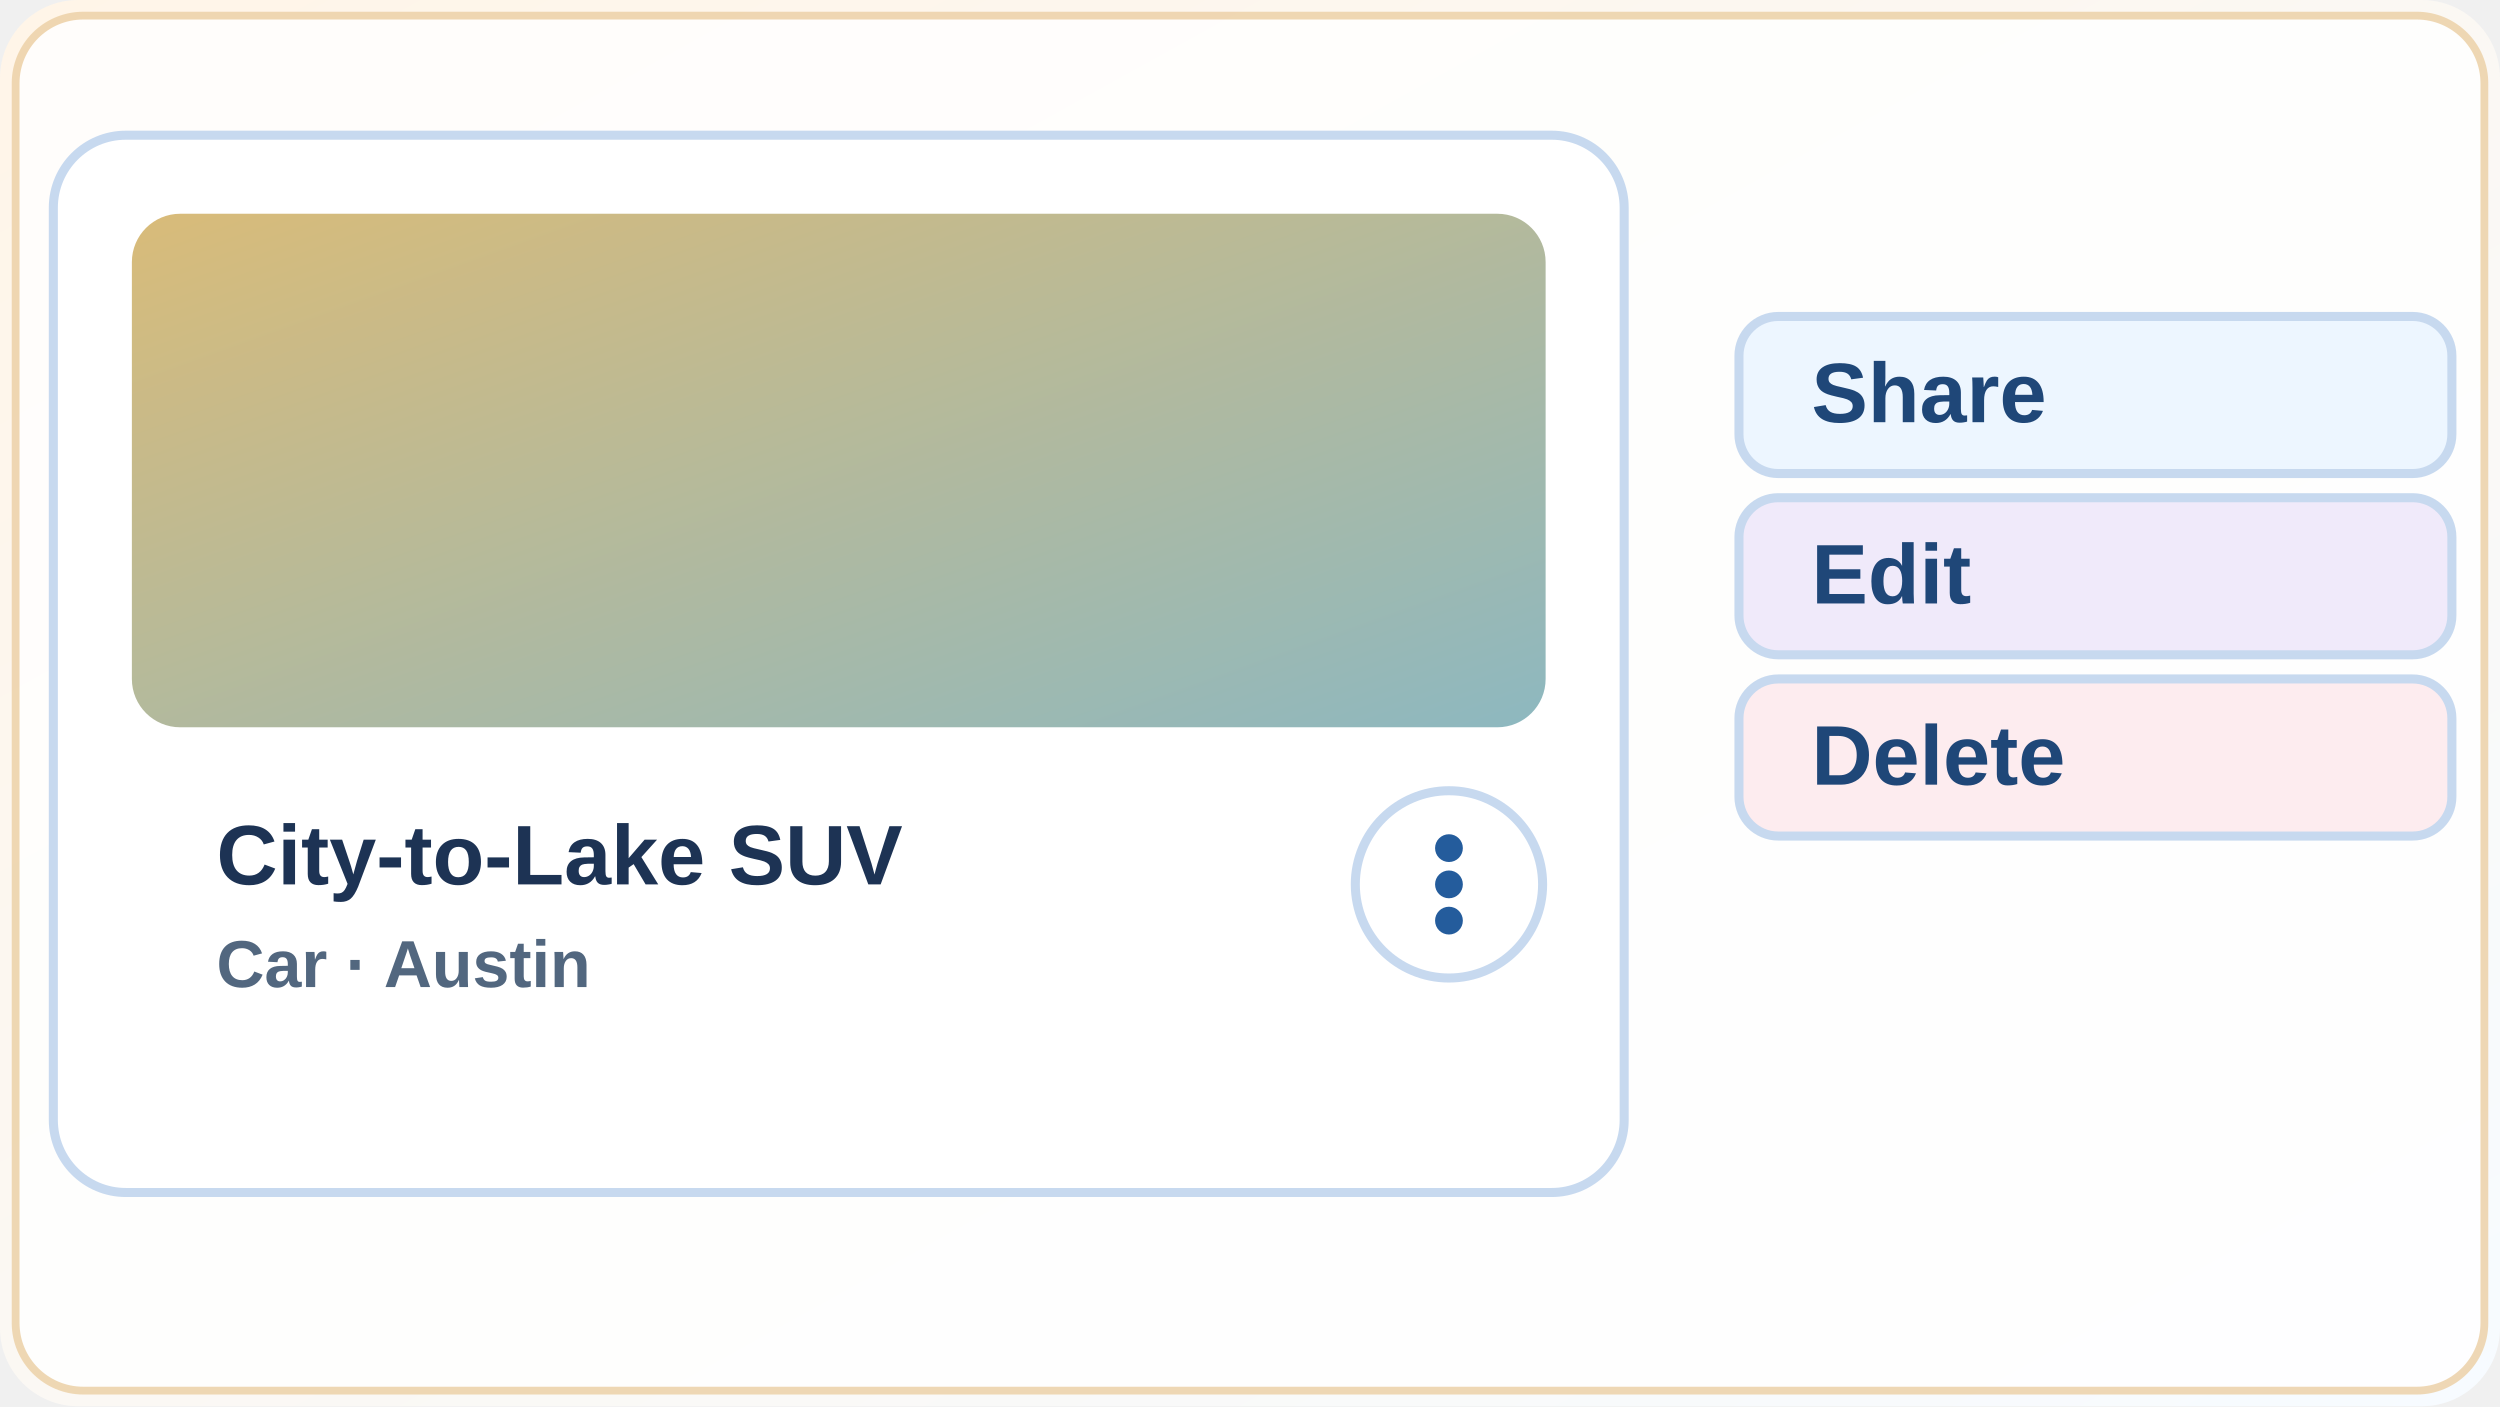
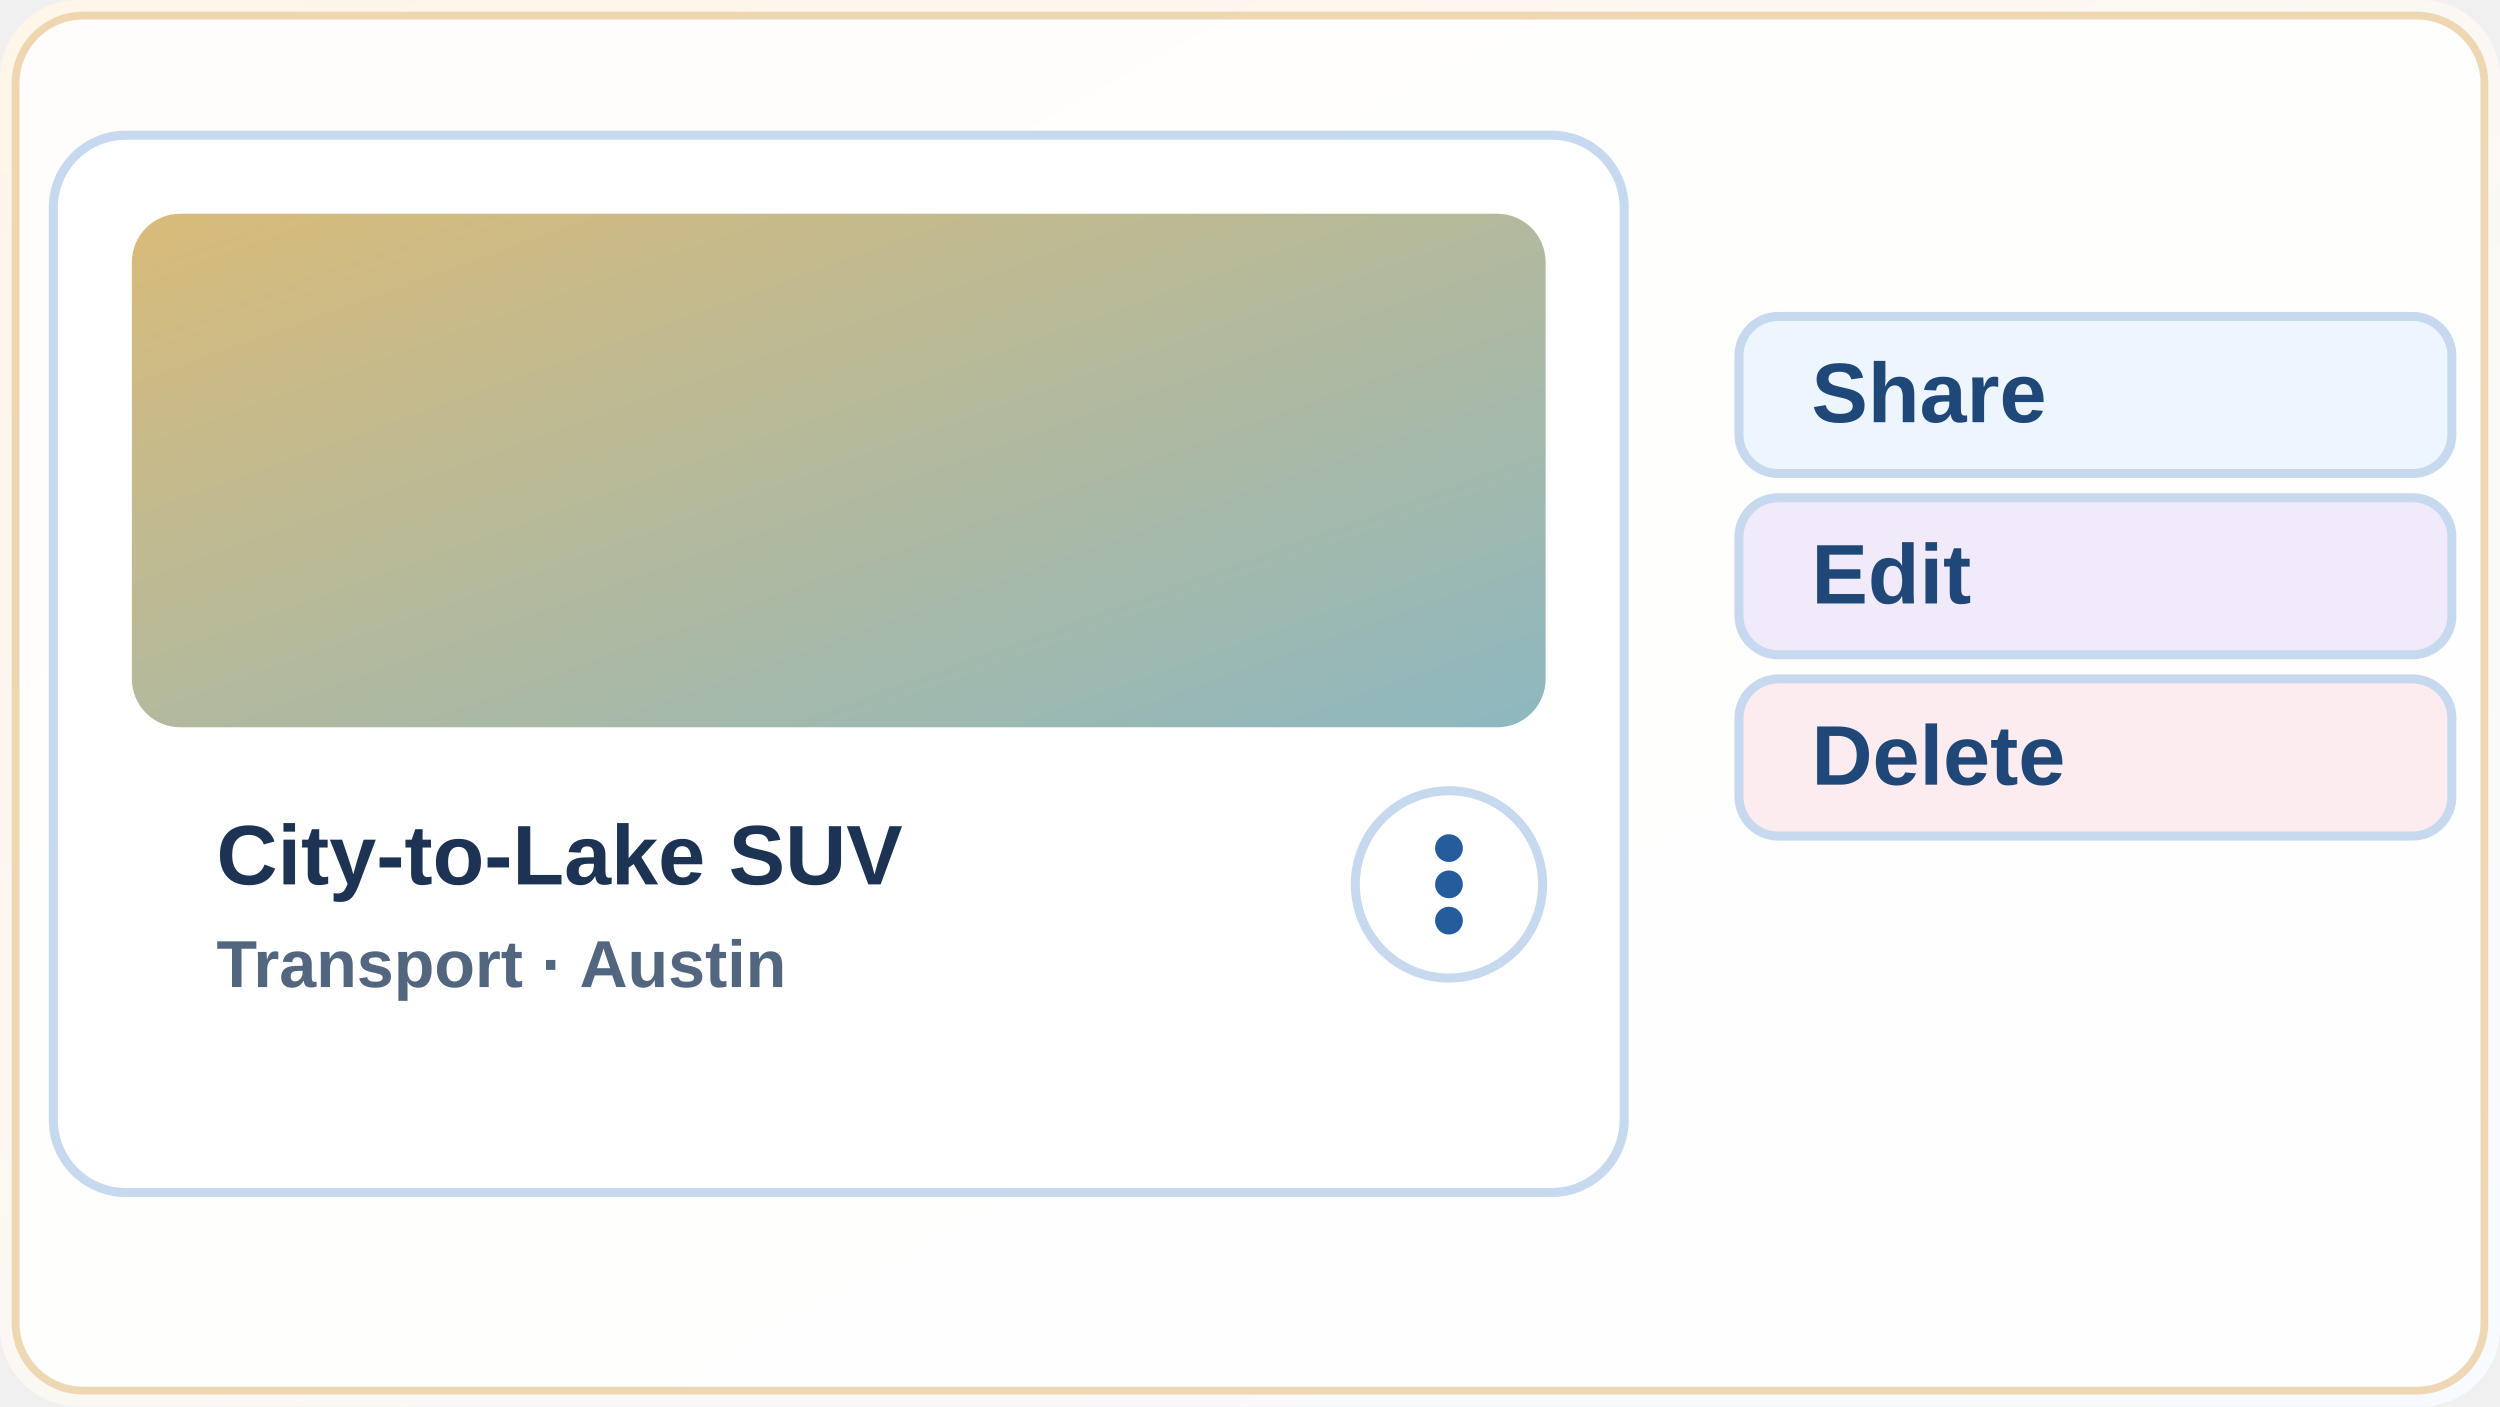
<svg xmlns="http://www.w3.org/2000/svg" width="960" height="540" viewBox="0 0 960 540">
  <defs>
    <linearGradient id="bg" x1="0" y1="0" x2="1" y2="1">
      <stop offset="0" stop-color="#fff5e8" />
      <stop offset="1" stop-color="#f7fbff" />
    </linearGradient>
  </defs>
  <rect width="960" height="540" rx="30" fill="url(#bg)" />
  <rect x="6" y="6" width="948" height="528" rx="26" fill="#ffffff" opacity="0.82" stroke="#ecd0a5" stroke-width="3" />
  <g transform="matrix(1.16 0 0 1.16 -70 -78)">
    <rect x="78" y="112" width="520" height="350" rx="24" fill="#fff" stroke="#c7d9ef" stroke-width="3" />
    <rect x="104" y="138" width="468" height="170" rx="16" fill="url(#assetPhoto)" />
    <defs>
      <linearGradient id="assetPhoto" x1="0" y1="0" x2="1" y2="1">
        <stop offset="0" stop-color="#d9bb79" />
        <stop offset="1" stop-color="#8db8c0" />
      </linearGradient>
    </defs>
    <text x="132" y="360" font-family="Arial" font-size="28" font-weight="900" fill="#1d3354">City-to-Lake SUV</text>
-     <text x="132" y="394" font-family="Arial" font-size="22" font-weight="850" fill="#52677f">Car · Austin</text>
+     <text x="132" y="394" font-family="Arial" font-size="22" font-weight="850" fill="#52677f">Transport · Austin</text>
    <circle cx="540" cy="360" r="31" fill="#fff" stroke="#c7d9ef" stroke-width="3" />
    <circle cx="540" cy="348" r="4.6" fill="#245c9c" />
    <circle cx="540" cy="360" r="4.6" fill="#245c9c" />
    <circle cx="540" cy="372" r="4.6" fill="#245c9c" />
    <rect x="636" y="172" width="236" height="52" rx="13" fill="#edf6ff" stroke="#c7d9ef" stroke-width="3" />
    <text x="660" y="207" font-family="Arial" font-size="28" font-weight="900" fill="#1f4778">Share</text>
    <rect x="636" y="232" width="236" height="52" rx="13" fill="#f0eafa" stroke="#c7d9ef" stroke-width="3" />
    <text x="660" y="267" font-family="Arial" font-size="28" font-weight="900" fill="#1f4778">Edit</text>
    <rect x="636" y="292" width="236" height="52" rx="13" fill="#fdecef" stroke="#c7d9ef" stroke-width="3" />
    <text x="660" y="327" font-family="Arial" font-size="28" font-weight="900" fill="#1f4778">Delete</text>
  </g>
</svg>
